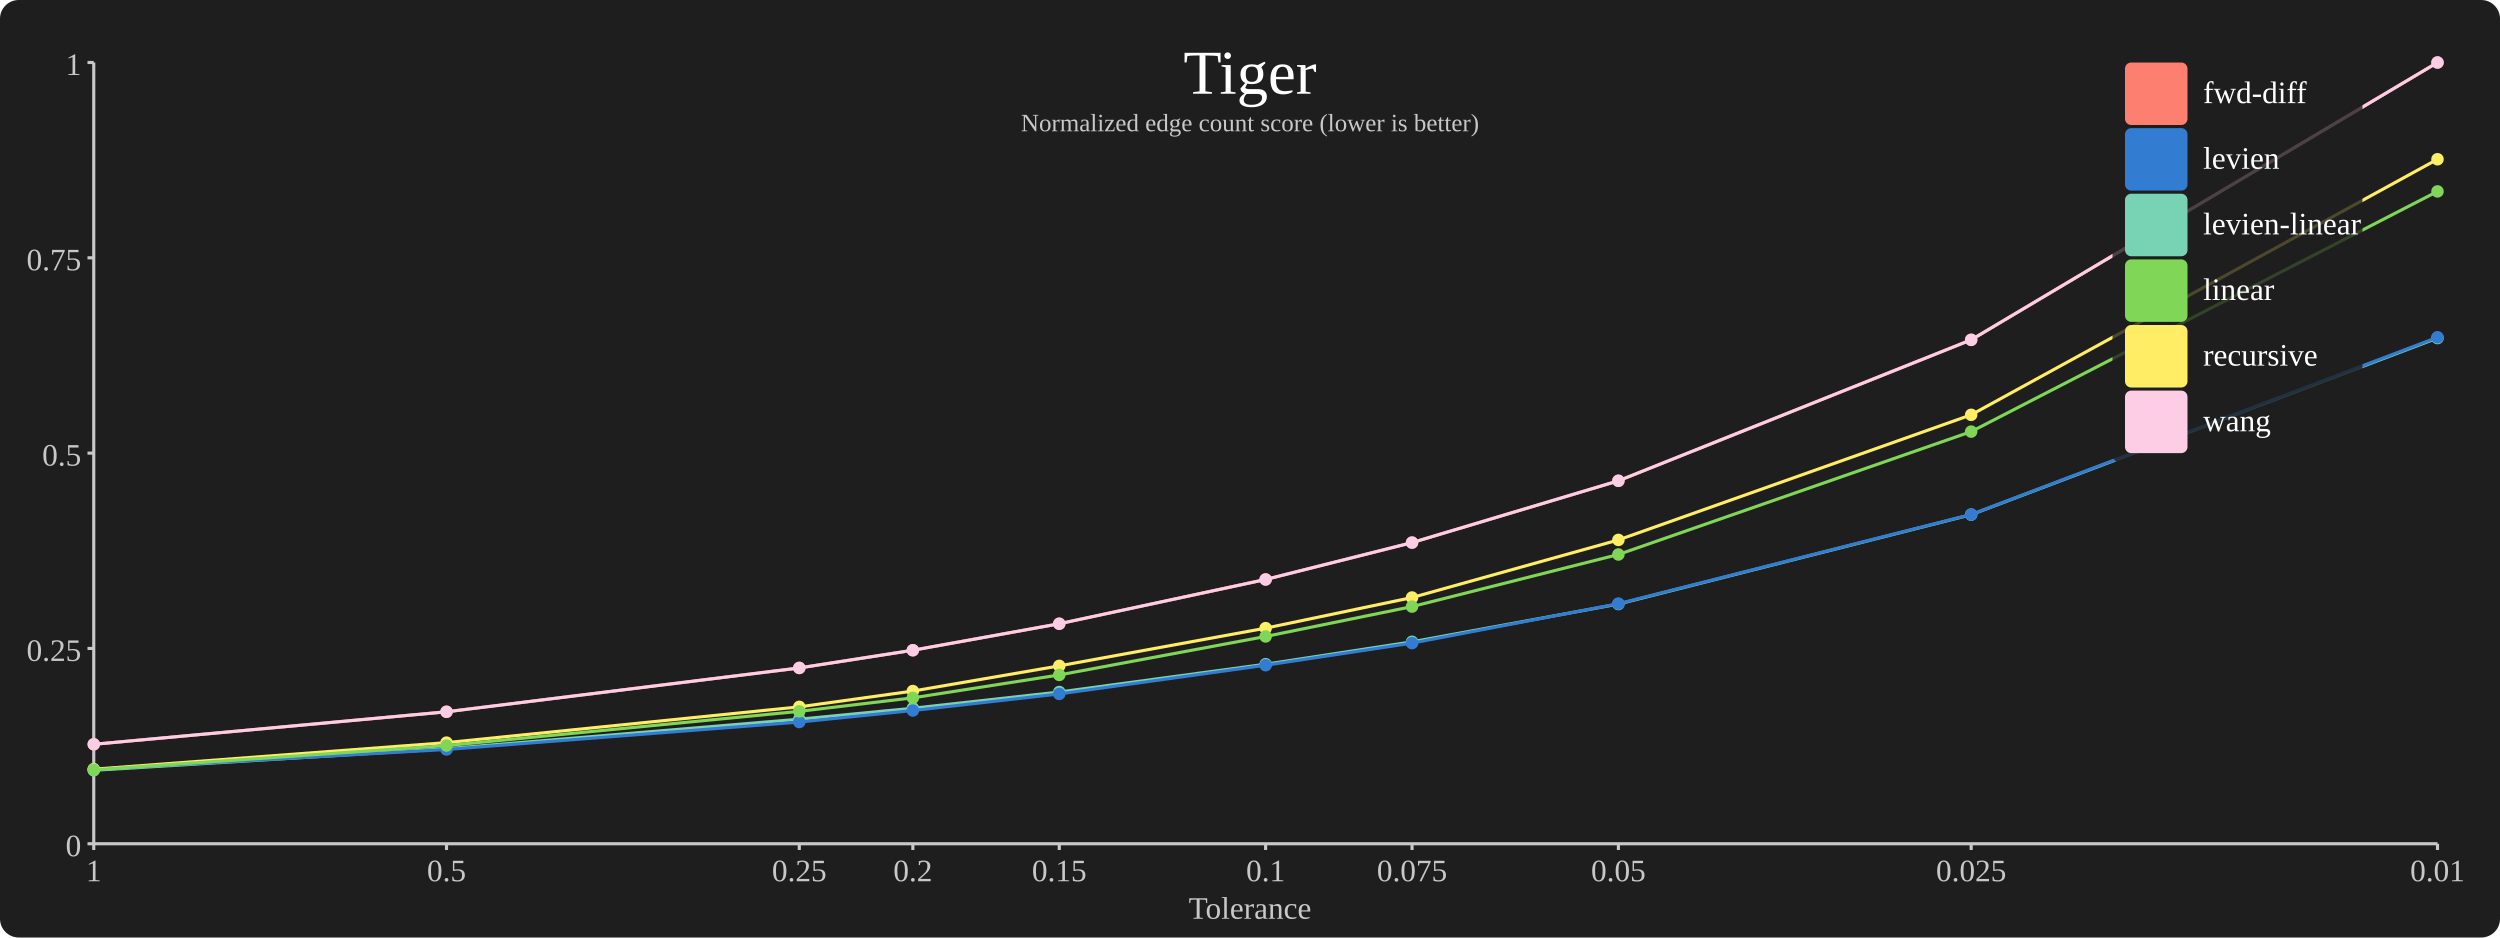
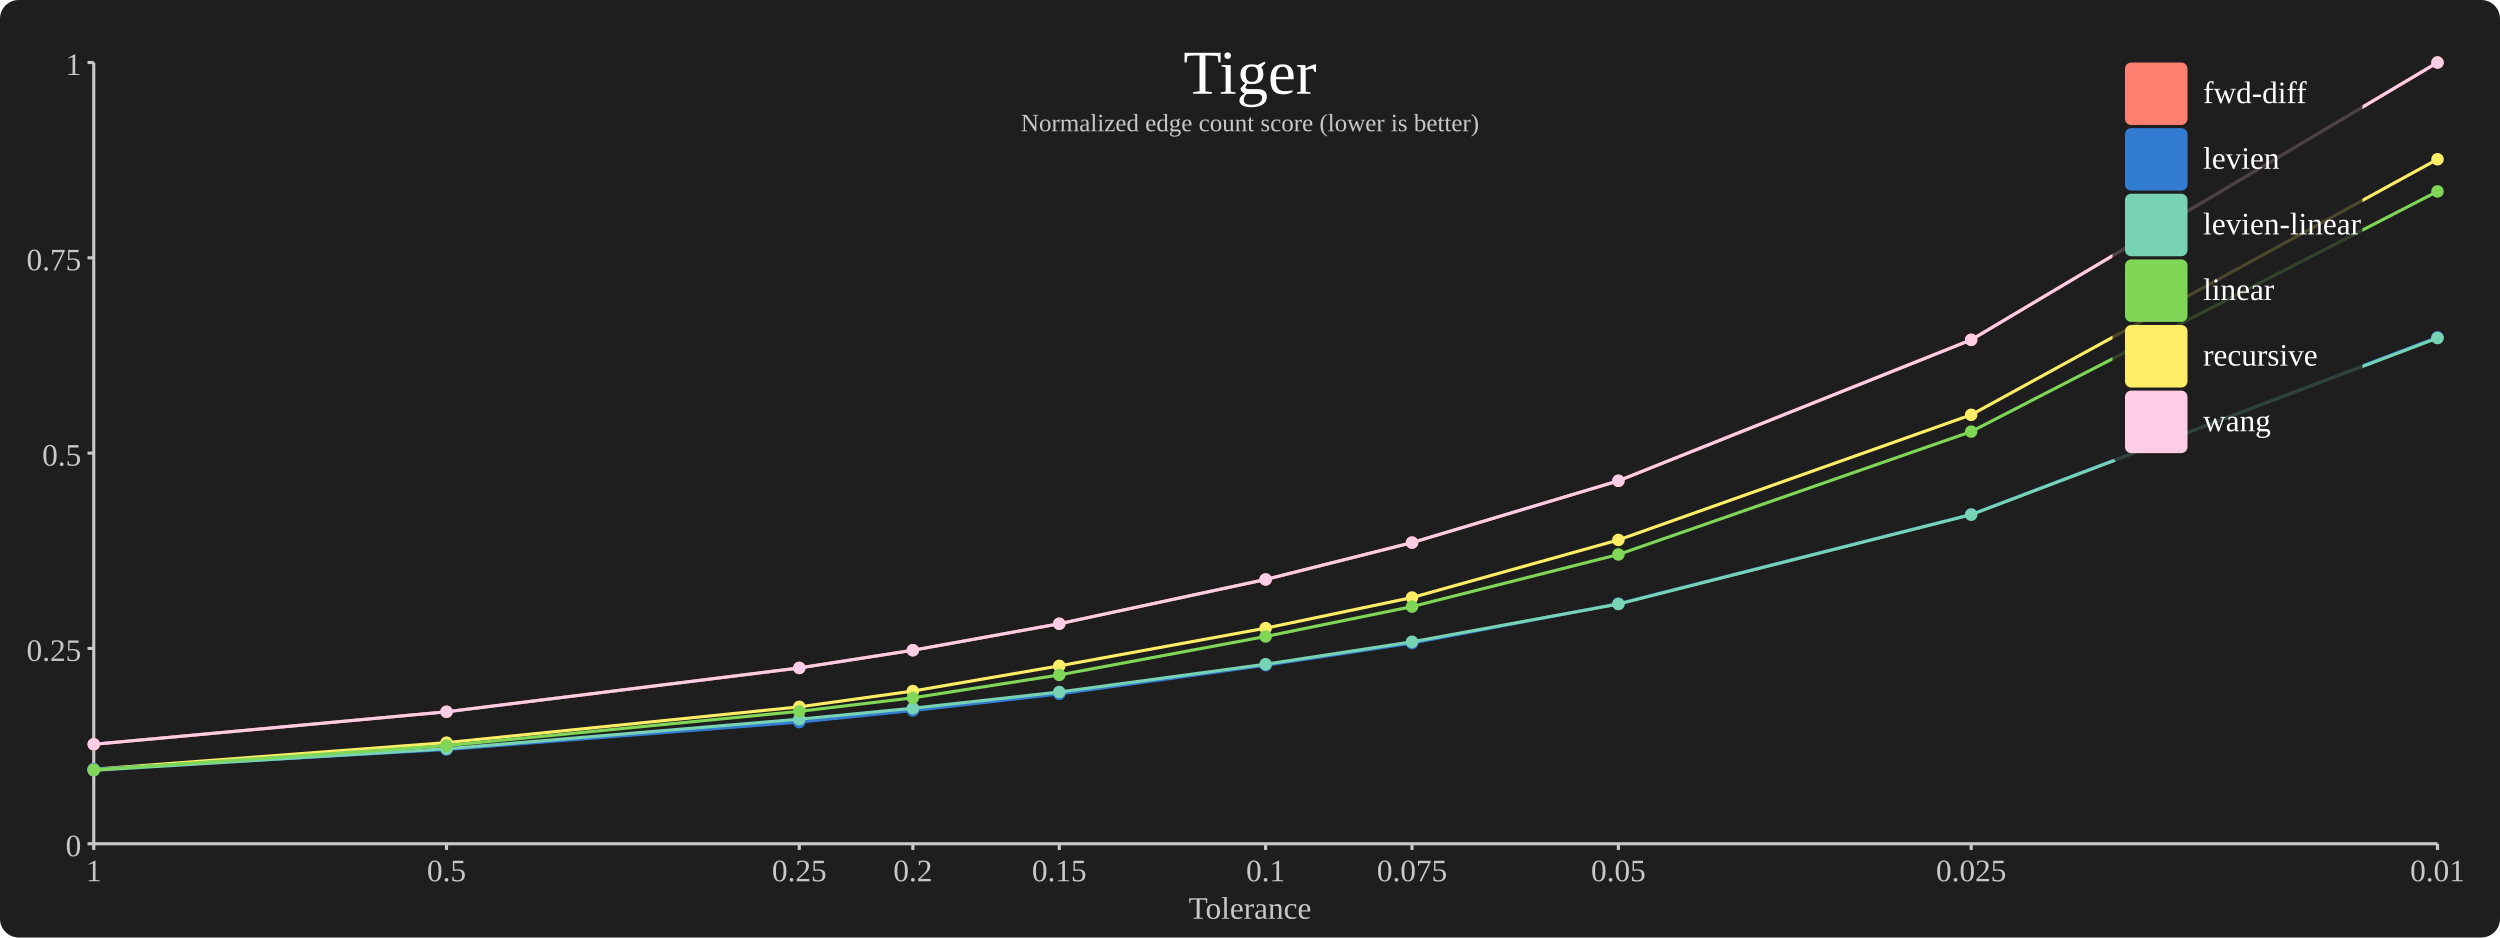
<svg xmlns="http://www.w3.org/2000/svg" viewBox="0 0 800 300">
  <rect x="0" y="0" width="800" height="300" ry="6" style="fill:rgb(30,30,30);stroke:none;fill-opacity:1;stroke-opacity:1;" />
  <path d="M 30 20 L 30 270" style="stroke:rgb(200,200,200);stroke-width:1" />
  <path d="M 30 270 L 780 270" style="stroke:rgb(200,200,200);stroke-width:1" />
  <path d="M 780 270 L 780 272" style="stroke:rgb(200,200,200);stroke-width:1" />
  <text x="780" y="282" style="font-size:10px;fill:rgb(200,200,200);text-anchor:middle;text-align:center;"> 0.01 </text>
  <path d="M 630.772 270 L 630.772 272" style="stroke:rgb(200,200,200);stroke-width:1" />
  <text x="630.772" y="282" style="font-size:10px;fill:rgb(200,200,200);text-anchor:middle;text-align:center;"> 0.025 </text>
  <path d="M 517.886 270 L 517.886 272" style="stroke:rgb(200,200,200);stroke-width:1" />
  <text x="517.886" y="282" style="font-size:10px;fill:rgb(200,200,200);text-anchor:middle;text-align:center;"> 0.05 </text>
  <path d="M 451.852 270 L 451.852 272" style="stroke:rgb(200,200,200);stroke-width:1" />
  <text x="451.852" y="282" style="font-size:10px;fill:rgb(200,200,200);text-anchor:middle;text-align:center;"> 0.075 </text>
  <path d="M 405 270 L 405 272" style="stroke:rgb(200,200,200);stroke-width:1" />
  <text x="405" y="282" style="font-size:10px;fill:rgb(200,200,200);text-anchor:middle;text-align:center;"> 0.1 </text>
  <path d="M 338.966 270 L 338.966 272" style="stroke:rgb(200,200,200);stroke-width:1" />
  <text x="338.966" y="282" style="font-size:10px;fill:rgb(200,200,200);text-anchor:middle;text-align:center;"> 0.15 </text>
  <path d="M 292.114 270 L 292.114 272" style="stroke:rgb(200,200,200);stroke-width:1" />
  <text x="292.114" y="282" style="font-size:10px;fill:rgb(200,200,200);text-anchor:middle;text-align:center;"> 0.2 </text>
  <path d="M 255.773 270 L 255.773 272" style="stroke:rgb(200,200,200);stroke-width:1" />
  <text x="255.773" y="282" style="font-size:10px;fill:rgb(200,200,200);text-anchor:middle;text-align:center;"> 0.25 </text>
  <path d="M 142.886 270 L 142.886 272" style="stroke:rgb(200,200,200);stroke-width:1" />
  <text x="142.886" y="282" style="font-size:10px;fill:rgb(200,200,200);text-anchor:middle;text-align:center;"> 0.5 </text>
  <path d="M 30 270 L 30 272" style="stroke:rgb(200,200,200);stroke-width:1" />
  <text x="30" y="282" style="font-size:10px;fill:rgb(200,200,200);text-anchor:middle;text-align:center;"> 1 </text>
  <path d="M 28 270 L 30 270" style="stroke:rgb(200,200,200);stroke-width:1" />
  <text x="26" y="274" style="font-size:10px;fill:rgb(200,200,200);text-anchor:end;text-align:right;"> 0 </text>
  <path d="M 28 207.5 L 30 207.5" style="stroke:rgb(200,200,200);stroke-width:1" />
  <text x="26" y="211.5" style="font-size:10px;fill:rgb(200,200,200);text-anchor:end;text-align:right;"> 0.25 </text>
  <path d="M 28 145 L 30 145" style="stroke:rgb(200,200,200);stroke-width:1" />
  <text x="26" y="149" style="font-size:10px;fill:rgb(200,200,200);text-anchor:end;text-align:right;"> 0.5 </text>
  <path d="M 28 82.5 L 30 82.5" style="stroke:rgb(200,200,200);stroke-width:1" />
  <text x="26" y="86.5" style="font-size:10px;fill:rgb(200,200,200);text-anchor:end;text-align:right;"> 0.75 </text>
  <path d="M 28 20 L 30 20" style="stroke:rgb(200,200,200);stroke-width:1" />
  <text x="26" y="24" style="font-size:10px;fill:rgb(200,200,200);text-anchor:end;text-align:right;"> 1 </text>
  <text x="400" y="294" style="font-size:10px;fill:rgb(200,200,200);text-anchor:middle;text-align:center;"> Tolerance </text>
+   <circle cx="780" cy="50.96" r="2" style="fill:rgb(255,238,101);stroke:none;fill-opacity:1;stroke-opacity:1;" />
+   <path d="M 780 50.96 L 630.772 132.74" style="stroke:rgb(255,238,101);stroke-width:1" />
+   <circle cx="630.772" cy="132.74" r="2" style="fill:rgb(255,238,101);stroke:none;fill-opacity:1;stroke-opacity:1;" />
+   <path d="M 630.772 132.74 L 517.886 172.775" style="stroke:rgb(255,238,101);stroke-width:1" />
+   <circle cx="517.886" cy="172.775" r="2" style="fill:rgb(255,238,101);stroke:none;fill-opacity:1;stroke-opacity:1;" />
+   <path d="M 517.886 172.775 L 451.852 191.21" style="stroke:rgb(255,238,101);stroke-width:1" />
+   <circle cx="451.852" cy="191.21" r="2" style="fill:rgb(255,238,101);stroke:none;fill-opacity:1;stroke-opacity:1;" />
+   <path d="M 451.852 191.21 L 405 201.01" style="stroke:rgb(255,238,101);stroke-width:1" />
+   <circle cx="405" cy="201.01" r="2" style="fill:rgb(255,238,101);stroke:none;fill-opacity:1;stroke-opacity:1;" />
+   <path d="M 405 201.01 L 338.966 213.075" style="stroke:rgb(255,238,101);stroke-width:1" />
+   <circle cx="338.966" cy="213.075" r="2" style="fill:rgb(255,238,101);stroke:none;fill-opacity:1;stroke-opacity:1;" />
+   <path d="M 338.966 213.075 L 292.114 221.135" style="stroke:rgb(255,238,101);stroke-width:1" />
+   <circle cx="292.114" cy="221.135" r="2" style="fill:rgb(255,238,101);stroke:none;fill-opacity:1;stroke-opacity:1;" />
+   <path d="M 292.114 221.135 L 255.773 226.19" style="stroke:rgb(255,238,101);stroke-width:1" />
+   <circle cx="255.773" cy="226.19" r="2" style="fill:rgb(255,238,101);stroke:none;fill-opacity:1;stroke-opacity:1;" />
+   <path d="M 255.773 226.19 L 142.886 237.64" style="stroke:rgb(255,238,101);stroke-width:1" />
+   <circle cx="142.886" cy="237.64" r="2" style="fill:rgb(255,238,101);stroke:none;fill-opacity:1;stroke-opacity:1;" />
+   <path d="M 142.886 237.64 L 30 246.143" style="stroke:rgb(255,238,101);stroke-width:1" />
+   <circle cx="30" cy="246.143" r="2" style="fill:rgb(255,238,101);stroke:none;fill-opacity:1;stroke-opacity:1;" />
+   <circle cx="780" cy="107.93" r="2" style="fill:rgb(50,125,209);stroke:none;fill-opacity:1;stroke-opacity:1;" />
+   <path d="M 780 107.93 L 630.772 164.618" style="stroke:rgb(50,125,209);stroke-width:1" />
+   <circle cx="630.772" cy="164.618" r="2" style="fill:rgb(50,125,209);stroke:none;fill-opacity:1;stroke-opacity:1;" />
+   <path d="M 630.772 164.618 L 517.886 193.168" style="stroke:rgb(50,125,209);stroke-width:1" />
+   <circle cx="517.886" cy="193.168" r="2" style="fill:rgb(50,125,209);stroke:none;fill-opacity:1;stroke-opacity:1;" />
+   <path d="M 517.886 193.168 L 451.852 205.795" style="stroke:rgb(50,125,209);stroke-width:1" />
+   <circle cx="451.852" cy="205.795" r="2" style="fill:rgb(50,125,209);stroke:none;fill-opacity:1;stroke-opacity:1;" />
+   <path d="M 451.852 205.795 L 405 212.868" style="stroke:rgb(50,125,209);stroke-width:1" />
+   <circle cx="405" cy="212.868" r="2" style="fill:rgb(50,125,209);stroke:none;fill-opacity:1;stroke-opacity:1;" />
+   <path d="M 405 212.868 L 338.966 222.053" style="stroke:rgb(50,125,209);stroke-width:1" />
+   <circle cx="338.966" cy="222.053" r="2" style="fill:rgb(50,125,209);stroke:none;fill-opacity:1;stroke-opacity:1;" />
+   <path d="M 338.966 222.053 L 292.114 227.36" style="stroke:rgb(50,125,209);stroke-width:1" />
+   <circle cx="292.114" cy="227.36" r="2" style="fill:rgb(50,125,209);stroke:none;fill-opacity:1;stroke-opacity:1;" />
+   <path d="M 292.114 227.36 L 255.773 231.053" style="stroke:rgb(50,125,209);stroke-width:1" />
+   <circle cx="255.773" cy="231.053" r="2" style="fill:rgb(50,125,209);stroke:none;fill-opacity:1;stroke-opacity:1;" />
+   <path d="M 255.773 231.053 L 142.886 239.833" style="stroke:rgb(50,125,209);stroke-width:1" />
+   <circle cx="142.886" cy="239.833" r="2" style="fill:rgb(50,125,209);stroke:none;fill-opacity:1;stroke-opacity:1;" />
+   <path d="M 142.886 239.833 L 30 246.143" style="stroke:rgb(50,125,209);stroke-width:1" />
+   <circle cx="30" cy="246.143" r="2" style="fill:rgb(50,125,209);stroke:none;fill-opacity:1;stroke-opacity:1;" />
+   <circle cx="780" cy="108.178" r="2" style="fill:rgb(119,211,179);stroke:none;fill-opacity:1;stroke-opacity:1;" />
+   <path d="M 780 108.178 L 630.772 164.69" style="stroke:rgb(119,211,179);stroke-width:1" />
+   <circle cx="630.772" cy="164.69" r="2" style="fill:rgb(119,211,179);stroke:none;fill-opacity:1;stroke-opacity:1;" />
+   <path d="M 630.772 164.69 L 517.886 193.298" style="stroke:rgb(119,211,179);stroke-width:1" />
+   <circle cx="517.886" cy="193.298" r="2" style="fill:rgb(119,211,179);stroke:none;fill-opacity:1;stroke-opacity:1;" />
+   <path d="M 517.886 193.298 L 451.852 205.377" style="stroke:rgb(119,211,179);stroke-width:1" />
+   <circle cx="451.852" cy="205.377" r="2" style="fill:rgb(119,211,179);stroke:none;fill-opacity:1;stroke-opacity:1;" />
+   <path d="M 451.852 205.377 L 405 212.54" style="stroke:rgb(119,211,179);stroke-width:1" />
+   <circle cx="405" cy="212.54" r="2" style="fill:rgb(119,211,179);stroke:none;fill-opacity:1;stroke-opacity:1;" />
+   <path d="M 405 212.54 L 338.966 221.442" style="stroke:rgb(119,211,179);stroke-width:1" />
+   <circle cx="338.966" cy="221.442" r="2" style="fill:rgb(119,211,179);stroke:none;fill-opacity:1;stroke-opacity:1;" />
+   <path d="M 338.966 221.442 L 292.114 226.627" style="stroke:rgb(119,211,179);stroke-width:1" />
+   <circle cx="292.114" cy="226.627" r="2" style="fill:rgb(119,211,179);stroke:none;fill-opacity:1;stroke-opacity:1;" />
+   <path d="M 292.114 226.627 L 255.773 230.137" style="stroke:rgb(119,211,179);stroke-width:1" />
+   <circle cx="255.773" cy="230.137" r="2" style="fill:rgb(119,211,179);stroke:none;fill-opacity:1;stroke-opacity:1;" />
+   <path d="M 255.773 230.137 L 142.886 239.59" style="stroke:rgb(119,211,179);stroke-width:1" />
+   <circle cx="142.886" cy="239.59" r="2" style="fill:rgb(119,211,179);stroke:none;fill-opacity:1;stroke-opacity:1;" />
+   <path d="M 142.886 239.59 L 30 246.498" style="stroke:rgb(119,211,179);stroke-width:1" />
+   <circle cx="30" cy="246.498" r="2" style="fill:rgb(119,211,179);stroke:none;fill-opacity:1;stroke-opacity:1;" />
+   <circle cx="780" cy="61.25" r="2" style="fill:rgb(128,214,87);stroke:none;fill-opacity:1;stroke-opacity:1;" />
+   <path d="M 780 61.25 L 630.772 138.115" style="stroke:rgb(128,214,87);stroke-width:1" />
+   <circle cx="630.772" cy="138.115" r="2" style="fill:rgb(128,214,87);stroke:none;fill-opacity:1;stroke-opacity:1;" />
+   <path d="M 630.772 138.115 L 517.886 177.435" style="stroke:rgb(128,214,87);stroke-width:1" />
+   <circle cx="517.886" cy="177.435" r="2" style="fill:rgb(128,214,87);stroke:none;fill-opacity:1;stroke-opacity:1;" />
+   <path d="M 517.886 177.435 L 451.852 194.11" style="stroke:rgb(128,214,87);stroke-width:1" />
+   <circle cx="451.852" cy="194.11" r="2" style="fill:rgb(128,214,87);stroke:none;fill-opacity:1;stroke-opacity:1;" />
+   <path d="M 451.852 194.11 L 405 203.668" style="stroke:rgb(128,214,87);stroke-width:1" />
+   <circle cx="405" cy="203.668" r="2" style="fill:rgb(128,214,87);stroke:none;fill-opacity:1;stroke-opacity:1;" />
+   <path d="M 405 203.668 L 338.966 215.978" style="stroke:rgb(128,214,87);stroke-width:1" />
+   <circle cx="338.966" cy="215.978" r="2" style="fill:rgb(128,214,87);stroke:none;fill-opacity:1;stroke-opacity:1;" />
+   <path d="M 338.966 215.978 L 292.114 223.303" style="stroke:rgb(128,214,87);stroke-width:1" />
+   <circle cx="292.114" cy="223.303" r="2" style="fill:rgb(128,214,87);stroke:none;fill-opacity:1;stroke-opacity:1;" />
+   <path d="M 292.114 223.303 L 255.773 227.623" style="stroke:rgb(128,214,87);stroke-width:1" />
+   <circle cx="255.773" cy="227.623" r="2" style="fill:rgb(128,214,87);stroke:none;fill-opacity:1;stroke-opacity:1;" />
+   <path d="M 255.773 227.623 L 142.886 238.583" style="stroke:rgb(128,214,87);stroke-width:1" />
+   <circle cx="142.886" cy="238.583" r="2" style="fill:rgb(128,214,87);stroke:none;fill-opacity:1;stroke-opacity:1;" />
+   <path d="M 142.886 238.583 L 30 246.34" style="stroke:rgb(128,214,87);stroke-width:1" />
+   <circle cx="30" cy="246.34" r="2" style="fill:rgb(128,214,87);stroke:none;fill-opacity:1;stroke-opacity:1;" />
  <circle cx="780" cy="20" r="2" style="fill:rgb(253,127,111);stroke:none;fill-opacity:1;stroke-opacity:1;" />
  <path d="M 780 20 L 630.772 108.748" style="stroke:rgb(253,127,111);stroke-width:1" />
  <circle cx="630.772" cy="108.748" r="2" style="fill:rgb(253,127,111);stroke:none;fill-opacity:1;stroke-opacity:1;" />
  <path d="M 630.772 108.748 L 517.886 153.855" style="stroke:rgb(253,127,111);stroke-width:1" />
  <circle cx="517.886" cy="153.855" r="2" style="fill:rgb(253,127,111);stroke:none;fill-opacity:1;stroke-opacity:1;" />
  <path d="M 517.886 153.855 L 451.852 173.632" style="stroke:rgb(253,127,111);stroke-width:1" />
  <circle cx="451.852" cy="173.632" r="2" style="fill:rgb(253,127,111);stroke:none;fill-opacity:1;stroke-opacity:1;" />
  <path d="M 451.852 173.632 L 405 185.43" style="stroke:rgb(253,127,111);stroke-width:1" />
  <circle cx="405" cy="185.43" r="2" style="fill:rgb(253,127,111);stroke:none;fill-opacity:1;stroke-opacity:1;" />
  <path d="M 405 185.43 L 338.966 199.597" style="stroke:rgb(253,127,111);stroke-width:1" />
  <circle cx="338.966" cy="199.597" r="2" style="fill:rgb(253,127,111);stroke:none;fill-opacity:1;stroke-opacity:1;" />
  <path d="M 338.966 199.597 L 292.114 208.075" style="stroke:rgb(253,127,111);stroke-width:1" />
  <circle cx="292.114" cy="208.075" r="2" style="fill:rgb(253,127,111);stroke:none;fill-opacity:1;stroke-opacity:1;" />
  <path d="M 292.114 208.075 L 255.773 213.738" style="stroke:rgb(253,127,111);stroke-width:1" />
  <circle cx="255.773" cy="213.738" r="2" style="fill:rgb(253,127,111);stroke:none;fill-opacity:1;stroke-opacity:1;" />
  <path d="M 255.773 213.738 L 142.886 227.768" style="stroke:rgb(253,127,111);stroke-width:1" />
  <circle cx="142.886" cy="227.768" r="2" style="fill:rgb(253,127,111);stroke:none;fill-opacity:1;stroke-opacity:1;" />
  <path d="M 142.886 227.768 L 30 238.17" style="stroke:rgb(253,127,111);stroke-width:1" />
  <circle cx="30" cy="238.17" r="2" style="fill:rgb(253,127,111);stroke:none;fill-opacity:1;stroke-opacity:1;" />
-   <circle cx="780" cy="108.178" r="2" style="fill:rgb(119,211,179);stroke:none;fill-opacity:1;stroke-opacity:1;" />
-   <path d="M 780 108.178 L 630.772 164.69" style="stroke:rgb(119,211,179);stroke-width:1" />
-   <circle cx="630.772" cy="164.69" r="2" style="fill:rgb(119,211,179);stroke:none;fill-opacity:1;stroke-opacity:1;" />
-   <path d="M 630.772 164.69 L 517.886 193.298" style="stroke:rgb(119,211,179);stroke-width:1" />
-   <circle cx="517.886" cy="193.298" r="2" style="fill:rgb(119,211,179);stroke:none;fill-opacity:1;stroke-opacity:1;" />
-   <path d="M 517.886 193.298 L 451.852 205.377" style="stroke:rgb(119,211,179);stroke-width:1" />
-   <circle cx="451.852" cy="205.377" r="2" style="fill:rgb(119,211,179);stroke:none;fill-opacity:1;stroke-opacity:1;" />
-   <path d="M 451.852 205.377 L 405 212.54" style="stroke:rgb(119,211,179);stroke-width:1" />
-   <circle cx="405" cy="212.54" r="2" style="fill:rgb(119,211,179);stroke:none;fill-opacity:1;stroke-opacity:1;" />
-   <path d="M 405 212.54 L 338.966 221.442" style="stroke:rgb(119,211,179);stroke-width:1" />
-   <circle cx="338.966" cy="221.442" r="2" style="fill:rgb(119,211,179);stroke:none;fill-opacity:1;stroke-opacity:1;" />
-   <path d="M 338.966 221.442 L 292.114 226.627" style="stroke:rgb(119,211,179);stroke-width:1" />
-   <circle cx="292.114" cy="226.627" r="2" style="fill:rgb(119,211,179);stroke:none;fill-opacity:1;stroke-opacity:1;" />
-   <path d="M 292.114 226.627 L 255.773 230.137" style="stroke:rgb(119,211,179);stroke-width:1" />
-   <circle cx="255.773" cy="230.137" r="2" style="fill:rgb(119,211,179);stroke:none;fill-opacity:1;stroke-opacity:1;" />
-   <path d="M 255.773 230.137 L 142.886 239.59" style="stroke:rgb(119,211,179);stroke-width:1" />
-   <circle cx="142.886" cy="239.59" r="2" style="fill:rgb(119,211,179);stroke:none;fill-opacity:1;stroke-opacity:1;" />
-   <path d="M 142.886 239.59 L 30 246.498" style="stroke:rgb(119,211,179);stroke-width:1" />
-   <circle cx="30" cy="246.498" r="2" style="fill:rgb(119,211,179);stroke:none;fill-opacity:1;stroke-opacity:1;" />
-   <circle cx="780" cy="107.93" r="2" style="fill:rgb(50,125,209);stroke:none;fill-opacity:1;stroke-opacity:1;" />
-   <path d="M 780 107.93 L 630.772 164.618" style="stroke:rgb(50,125,209);stroke-width:1" />
-   <circle cx="630.772" cy="164.618" r="2" style="fill:rgb(50,125,209);stroke:none;fill-opacity:1;stroke-opacity:1;" />
-   <path d="M 630.772 164.618 L 517.886 193.168" style="stroke:rgb(50,125,209);stroke-width:1" />
-   <circle cx="517.886" cy="193.168" r="2" style="fill:rgb(50,125,209);stroke:none;fill-opacity:1;stroke-opacity:1;" />
-   <path d="M 517.886 193.168 L 451.852 205.795" style="stroke:rgb(50,125,209);stroke-width:1" />
-   <circle cx="451.852" cy="205.795" r="2" style="fill:rgb(50,125,209);stroke:none;fill-opacity:1;stroke-opacity:1;" />
-   <path d="M 451.852 205.795 L 405 212.868" style="stroke:rgb(50,125,209);stroke-width:1" />
-   <circle cx="405" cy="212.868" r="2" style="fill:rgb(50,125,209);stroke:none;fill-opacity:1;stroke-opacity:1;" />
-   <path d="M 405 212.868 L 338.966 222.053" style="stroke:rgb(50,125,209);stroke-width:1" />
-   <circle cx="338.966" cy="222.053" r="2" style="fill:rgb(50,125,209);stroke:none;fill-opacity:1;stroke-opacity:1;" />
-   <path d="M 338.966 222.053 L 292.114 227.36" style="stroke:rgb(50,125,209);stroke-width:1" />
-   <circle cx="292.114" cy="227.36" r="2" style="fill:rgb(50,125,209);stroke:none;fill-opacity:1;stroke-opacity:1;" />
-   <path d="M 292.114 227.36 L 255.773 231.053" style="stroke:rgb(50,125,209);stroke-width:1" />
-   <circle cx="255.773" cy="231.053" r="2" style="fill:rgb(50,125,209);stroke:none;fill-opacity:1;stroke-opacity:1;" />
-   <path d="M 255.773 231.053 L 142.886 239.833" style="stroke:rgb(50,125,209);stroke-width:1" />
-   <circle cx="142.886" cy="239.833" r="2" style="fill:rgb(50,125,209);stroke:none;fill-opacity:1;stroke-opacity:1;" />
-   <path d="M 142.886 239.833 L 30 246.143" style="stroke:rgb(50,125,209);stroke-width:1" />
-   <circle cx="30" cy="246.143" r="2" style="fill:rgb(50,125,209);stroke:none;fill-opacity:1;stroke-opacity:1;" />
-   <circle cx="780" cy="50.96" r="2" style="fill:rgb(255,238,101);stroke:none;fill-opacity:1;stroke-opacity:1;" />
-   <path d="M 780 50.96 L 630.772 132.74" style="stroke:rgb(255,238,101);stroke-width:1" />
-   <circle cx="630.772" cy="132.74" r="2" style="fill:rgb(255,238,101);stroke:none;fill-opacity:1;stroke-opacity:1;" />
-   <path d="M 630.772 132.74 L 517.886 172.775" style="stroke:rgb(255,238,101);stroke-width:1" />
-   <circle cx="517.886" cy="172.775" r="2" style="fill:rgb(255,238,101);stroke:none;fill-opacity:1;stroke-opacity:1;" />
-   <path d="M 517.886 172.775 L 451.852 191.21" style="stroke:rgb(255,238,101);stroke-width:1" />
-   <circle cx="451.852" cy="191.21" r="2" style="fill:rgb(255,238,101);stroke:none;fill-opacity:1;stroke-opacity:1;" />
-   <path d="M 451.852 191.21 L 405 201.01" style="stroke:rgb(255,238,101);stroke-width:1" />
-   <circle cx="405" cy="201.01" r="2" style="fill:rgb(255,238,101);stroke:none;fill-opacity:1;stroke-opacity:1;" />
-   <path d="M 405 201.01 L 338.966 213.075" style="stroke:rgb(255,238,101);stroke-width:1" />
-   <circle cx="338.966" cy="213.075" r="2" style="fill:rgb(255,238,101);stroke:none;fill-opacity:1;stroke-opacity:1;" />
-   <path d="M 338.966 213.075 L 292.114 221.135" style="stroke:rgb(255,238,101);stroke-width:1" />
-   <circle cx="292.114" cy="221.135" r="2" style="fill:rgb(255,238,101);stroke:none;fill-opacity:1;stroke-opacity:1;" />
-   <path d="M 292.114 221.135 L 255.773 226.19" style="stroke:rgb(255,238,101);stroke-width:1" />
-   <circle cx="255.773" cy="226.19" r="2" style="fill:rgb(255,238,101);stroke:none;fill-opacity:1;stroke-opacity:1;" />
-   <path d="M 255.773 226.19 L 142.886 237.64" style="stroke:rgb(255,238,101);stroke-width:1" />
-   <circle cx="142.886" cy="237.64" r="2" style="fill:rgb(255,238,101);stroke:none;fill-opacity:1;stroke-opacity:1;" />
-   <path d="M 142.886 237.64 L 30 246.143" style="stroke:rgb(255,238,101);stroke-width:1" />
-   <circle cx="30" cy="246.143" r="2" style="fill:rgb(255,238,101);stroke:none;fill-opacity:1;stroke-opacity:1;" />
-   <circle cx="780" cy="61.25" r="2" style="fill:rgb(128,214,87);stroke:none;fill-opacity:1;stroke-opacity:1;" />
-   <path d="M 780 61.25 L 630.772 138.115" style="stroke:rgb(128,214,87);stroke-width:1" />
-   <circle cx="630.772" cy="138.115" r="2" style="fill:rgb(128,214,87);stroke:none;fill-opacity:1;stroke-opacity:1;" />
-   <path d="M 630.772 138.115 L 517.886 177.435" style="stroke:rgb(128,214,87);stroke-width:1" />
-   <circle cx="517.886" cy="177.435" r="2" style="fill:rgb(128,214,87);stroke:none;fill-opacity:1;stroke-opacity:1;" />
-   <path d="M 517.886 177.435 L 451.852 194.11" style="stroke:rgb(128,214,87);stroke-width:1" />
-   <circle cx="451.852" cy="194.11" r="2" style="fill:rgb(128,214,87);stroke:none;fill-opacity:1;stroke-opacity:1;" />
-   <path d="M 451.852 194.11 L 405 203.668" style="stroke:rgb(128,214,87);stroke-width:1" />
-   <circle cx="405" cy="203.668" r="2" style="fill:rgb(128,214,87);stroke:none;fill-opacity:1;stroke-opacity:1;" />
-   <path d="M 405 203.668 L 338.966 215.978" style="stroke:rgb(128,214,87);stroke-width:1" />
-   <circle cx="338.966" cy="215.978" r="2" style="fill:rgb(128,214,87);stroke:none;fill-opacity:1;stroke-opacity:1;" />
-   <path d="M 338.966 215.978 L 292.114 223.303" style="stroke:rgb(128,214,87);stroke-width:1" />
-   <circle cx="292.114" cy="223.303" r="2" style="fill:rgb(128,214,87);stroke:none;fill-opacity:1;stroke-opacity:1;" />
-   <path d="M 292.114 223.303 L 255.773 227.623" style="stroke:rgb(128,214,87);stroke-width:1" />
-   <circle cx="255.773" cy="227.623" r="2" style="fill:rgb(128,214,87);stroke:none;fill-opacity:1;stroke-opacity:1;" />
-   <path d="M 255.773 227.623 L 142.886 238.583" style="stroke:rgb(128,214,87);stroke-width:1" />
-   <circle cx="142.886" cy="238.583" r="2" style="fill:rgb(128,214,87);stroke:none;fill-opacity:1;stroke-opacity:1;" />
-   <path d="M 142.886 238.583 L 30 246.34" style="stroke:rgb(128,214,87);stroke-width:1" />
-   <circle cx="30" cy="246.34" r="2" style="fill:rgb(128,214,87);stroke:none;fill-opacity:1;stroke-opacity:1;" />
  <circle cx="780" cy="20" r="2" style="fill:rgb(253,204,229);stroke:none;fill-opacity:1;stroke-opacity:1;" />
  <path d="M 780 20 L 630.772 108.748" style="stroke:rgb(253,204,229);stroke-width:1" />
  <circle cx="630.772" cy="108.748" r="2" style="fill:rgb(253,204,229);stroke:none;fill-opacity:1;stroke-opacity:1;" />
  <path d="M 630.772 108.748 L 517.886 153.855" style="stroke:rgb(253,204,229);stroke-width:1" />
  <circle cx="517.886" cy="153.855" r="2" style="fill:rgb(253,204,229);stroke:none;fill-opacity:1;stroke-opacity:1;" />
  <path d="M 517.886 153.855 L 451.852 173.632" style="stroke:rgb(253,204,229);stroke-width:1" />
  <circle cx="451.852" cy="173.632" r="2" style="fill:rgb(253,204,229);stroke:none;fill-opacity:1;stroke-opacity:1;" />
  <path d="M 451.852 173.632 L 405 185.43" style="stroke:rgb(253,204,229);stroke-width:1" />
  <circle cx="405" cy="185.43" r="2" style="fill:rgb(253,204,229);stroke:none;fill-opacity:1;stroke-opacity:1;" />
  <path d="M 405 185.43 L 338.966 199.597" style="stroke:rgb(253,204,229);stroke-width:1" />
  <circle cx="338.966" cy="199.597" r="2" style="fill:rgb(253,204,229);stroke:none;fill-opacity:1;stroke-opacity:1;" />
  <path d="M 338.966 199.597 L 292.114 208.075" style="stroke:rgb(253,204,229);stroke-width:1" />
  <circle cx="292.114" cy="208.075" r="2" style="fill:rgb(253,204,229);stroke:none;fill-opacity:1;stroke-opacity:1;" />
  <path d="M 292.114 208.075 L 255.773 213.738" style="stroke:rgb(253,204,229);stroke-width:1" />
  <circle cx="255.773" cy="213.738" r="2" style="fill:rgb(253,204,229);stroke:none;fill-opacity:1;stroke-opacity:1;" />
  <path d="M 255.773 213.738 L 142.886 227.768" style="stroke:rgb(253,204,229);stroke-width:1" />
  <circle cx="142.886" cy="227.768" r="2" style="fill:rgb(253,204,229);stroke:none;fill-opacity:1;stroke-opacity:1;" />
  <path d="M 142.886 227.768 L 30 238.17" style="stroke:rgb(253,204,229);stroke-width:1" />
  <circle cx="30" cy="238.17" r="2" style="fill:rgb(253,204,229);stroke:none;fill-opacity:1;stroke-opacity:1;" />
  <rect x="676" y="16" width="80" height="133" ry="4" style="fill:rgb(30,30,30);stroke:none;fill-opacity:0.8;stroke-opacity:1;" />
  <rect x="680" y="20" width="20" height="20" ry="2" style="fill:rgb(253,127,111);stroke:none;fill-opacity:1;stroke-opacity:1;" />
  <text x="705" y="33" style="font-size:10px;fill:rgb(255,255,255);text-anchor:start;text-align:left;"> fwd-diff </text>
  <rect x="680" y="41" width="20" height="20" ry="2" style="fill:rgb(50,125,209);stroke:none;fill-opacity:1;stroke-opacity:1;" />
  <text x="705" y="54" style="font-size:10px;fill:rgb(255,255,255);text-anchor:start;text-align:left;"> levien </text>
  <rect x="680" y="62" width="20" height="20" ry="2" style="fill:rgb(119,211,179);stroke:none;fill-opacity:1;stroke-opacity:1;" />
  <text x="705" y="75" style="font-size:10px;fill:rgb(255,255,255);text-anchor:start;text-align:left;"> levien-linear </text>
  <rect x="680" y="83" width="20" height="20" ry="2" style="fill:rgb(128,214,87);stroke:none;fill-opacity:1;stroke-opacity:1;" />
  <text x="705" y="96" style="font-size:10px;fill:rgb(255,255,255);text-anchor:start;text-align:left;"> linear </text>
  <rect x="680" y="104" width="20" height="20" ry="2" style="fill:rgb(255,238,101);stroke:none;fill-opacity:1;stroke-opacity:1;" />
  <text x="705" y="117" style="font-size:10px;fill:rgb(255,255,255);text-anchor:start;text-align:left;"> recursive </text>
  <rect x="680" y="125" width="20" height="20" ry="2" style="fill:rgb(253,204,229);stroke:none;fill-opacity:1;stroke-opacity:1;" />
  <text x="705" y="138" style="font-size:10px;fill:rgb(255,255,255);text-anchor:start;text-align:left;"> wang </text>
  <text x="400" y="30" style="font-size:20px;fill:rgb(255,255,255);text-anchor:middle;text-align:center;"> Tiger </text>
  <text x="400" y="42" style="font-size:8px;fill:rgb(200,200,200);text-anchor:middle;text-align:center;"> Normalized edge count score (lower is better) </text>
</svg>
